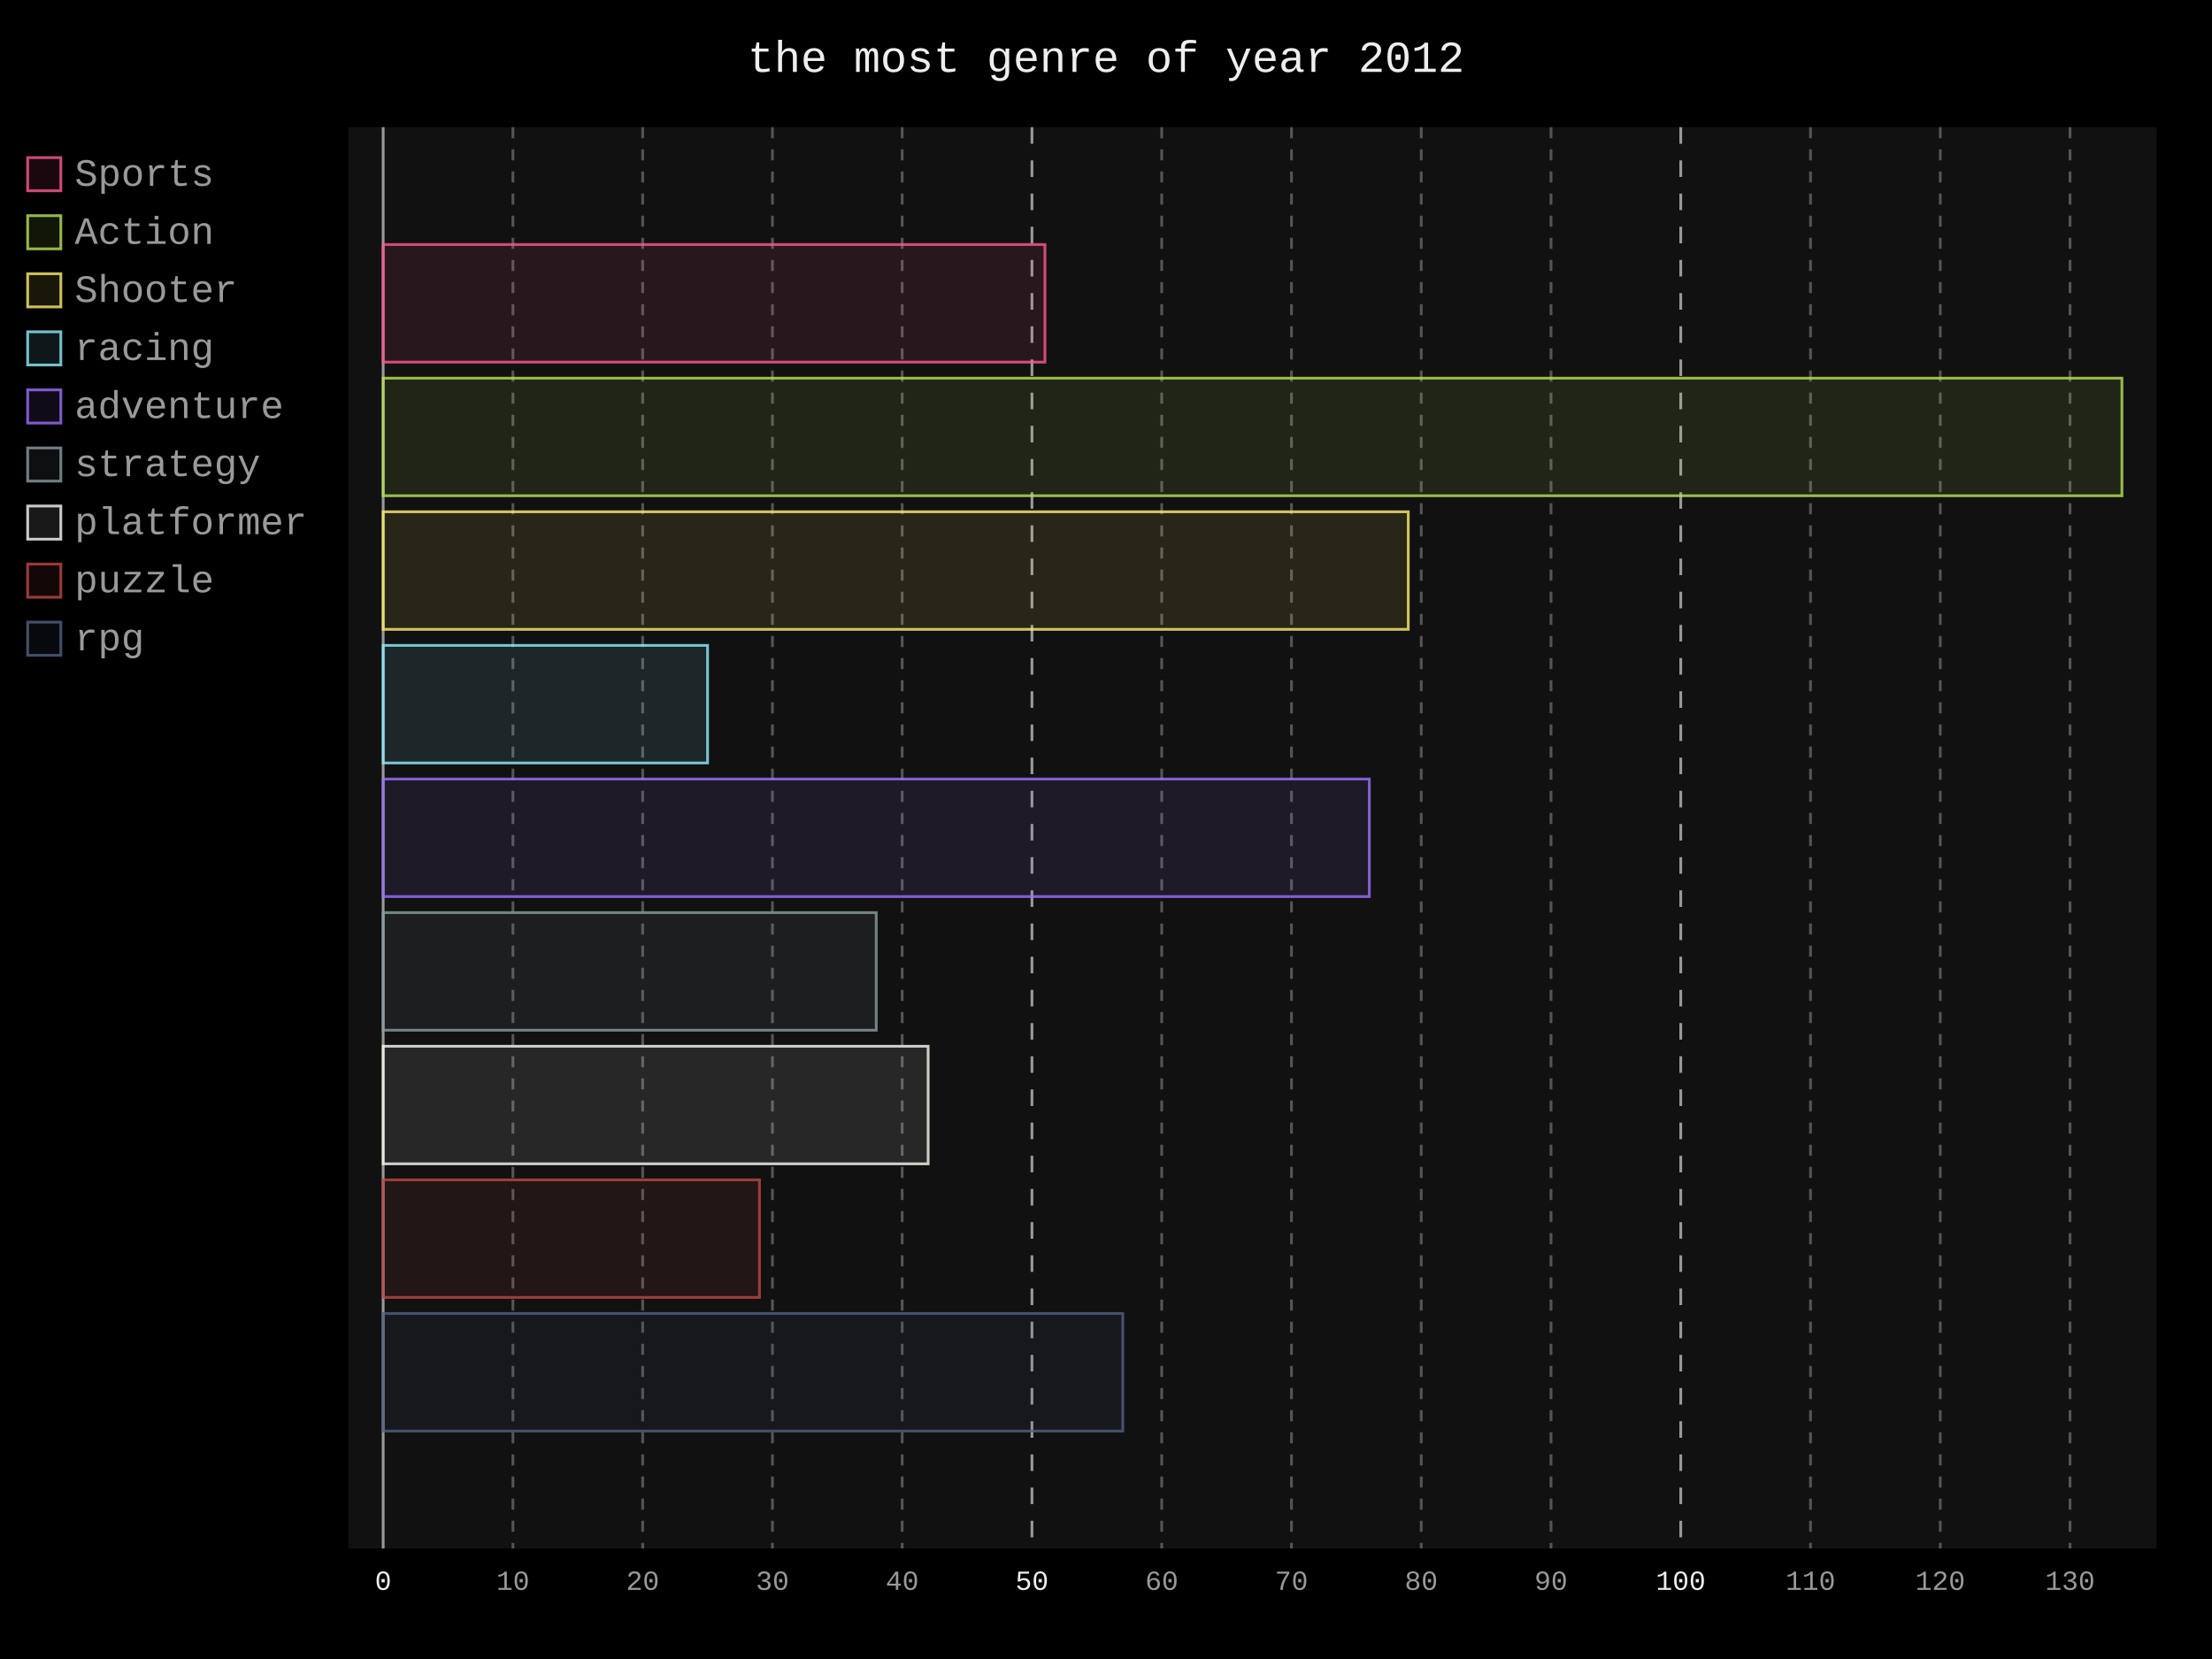
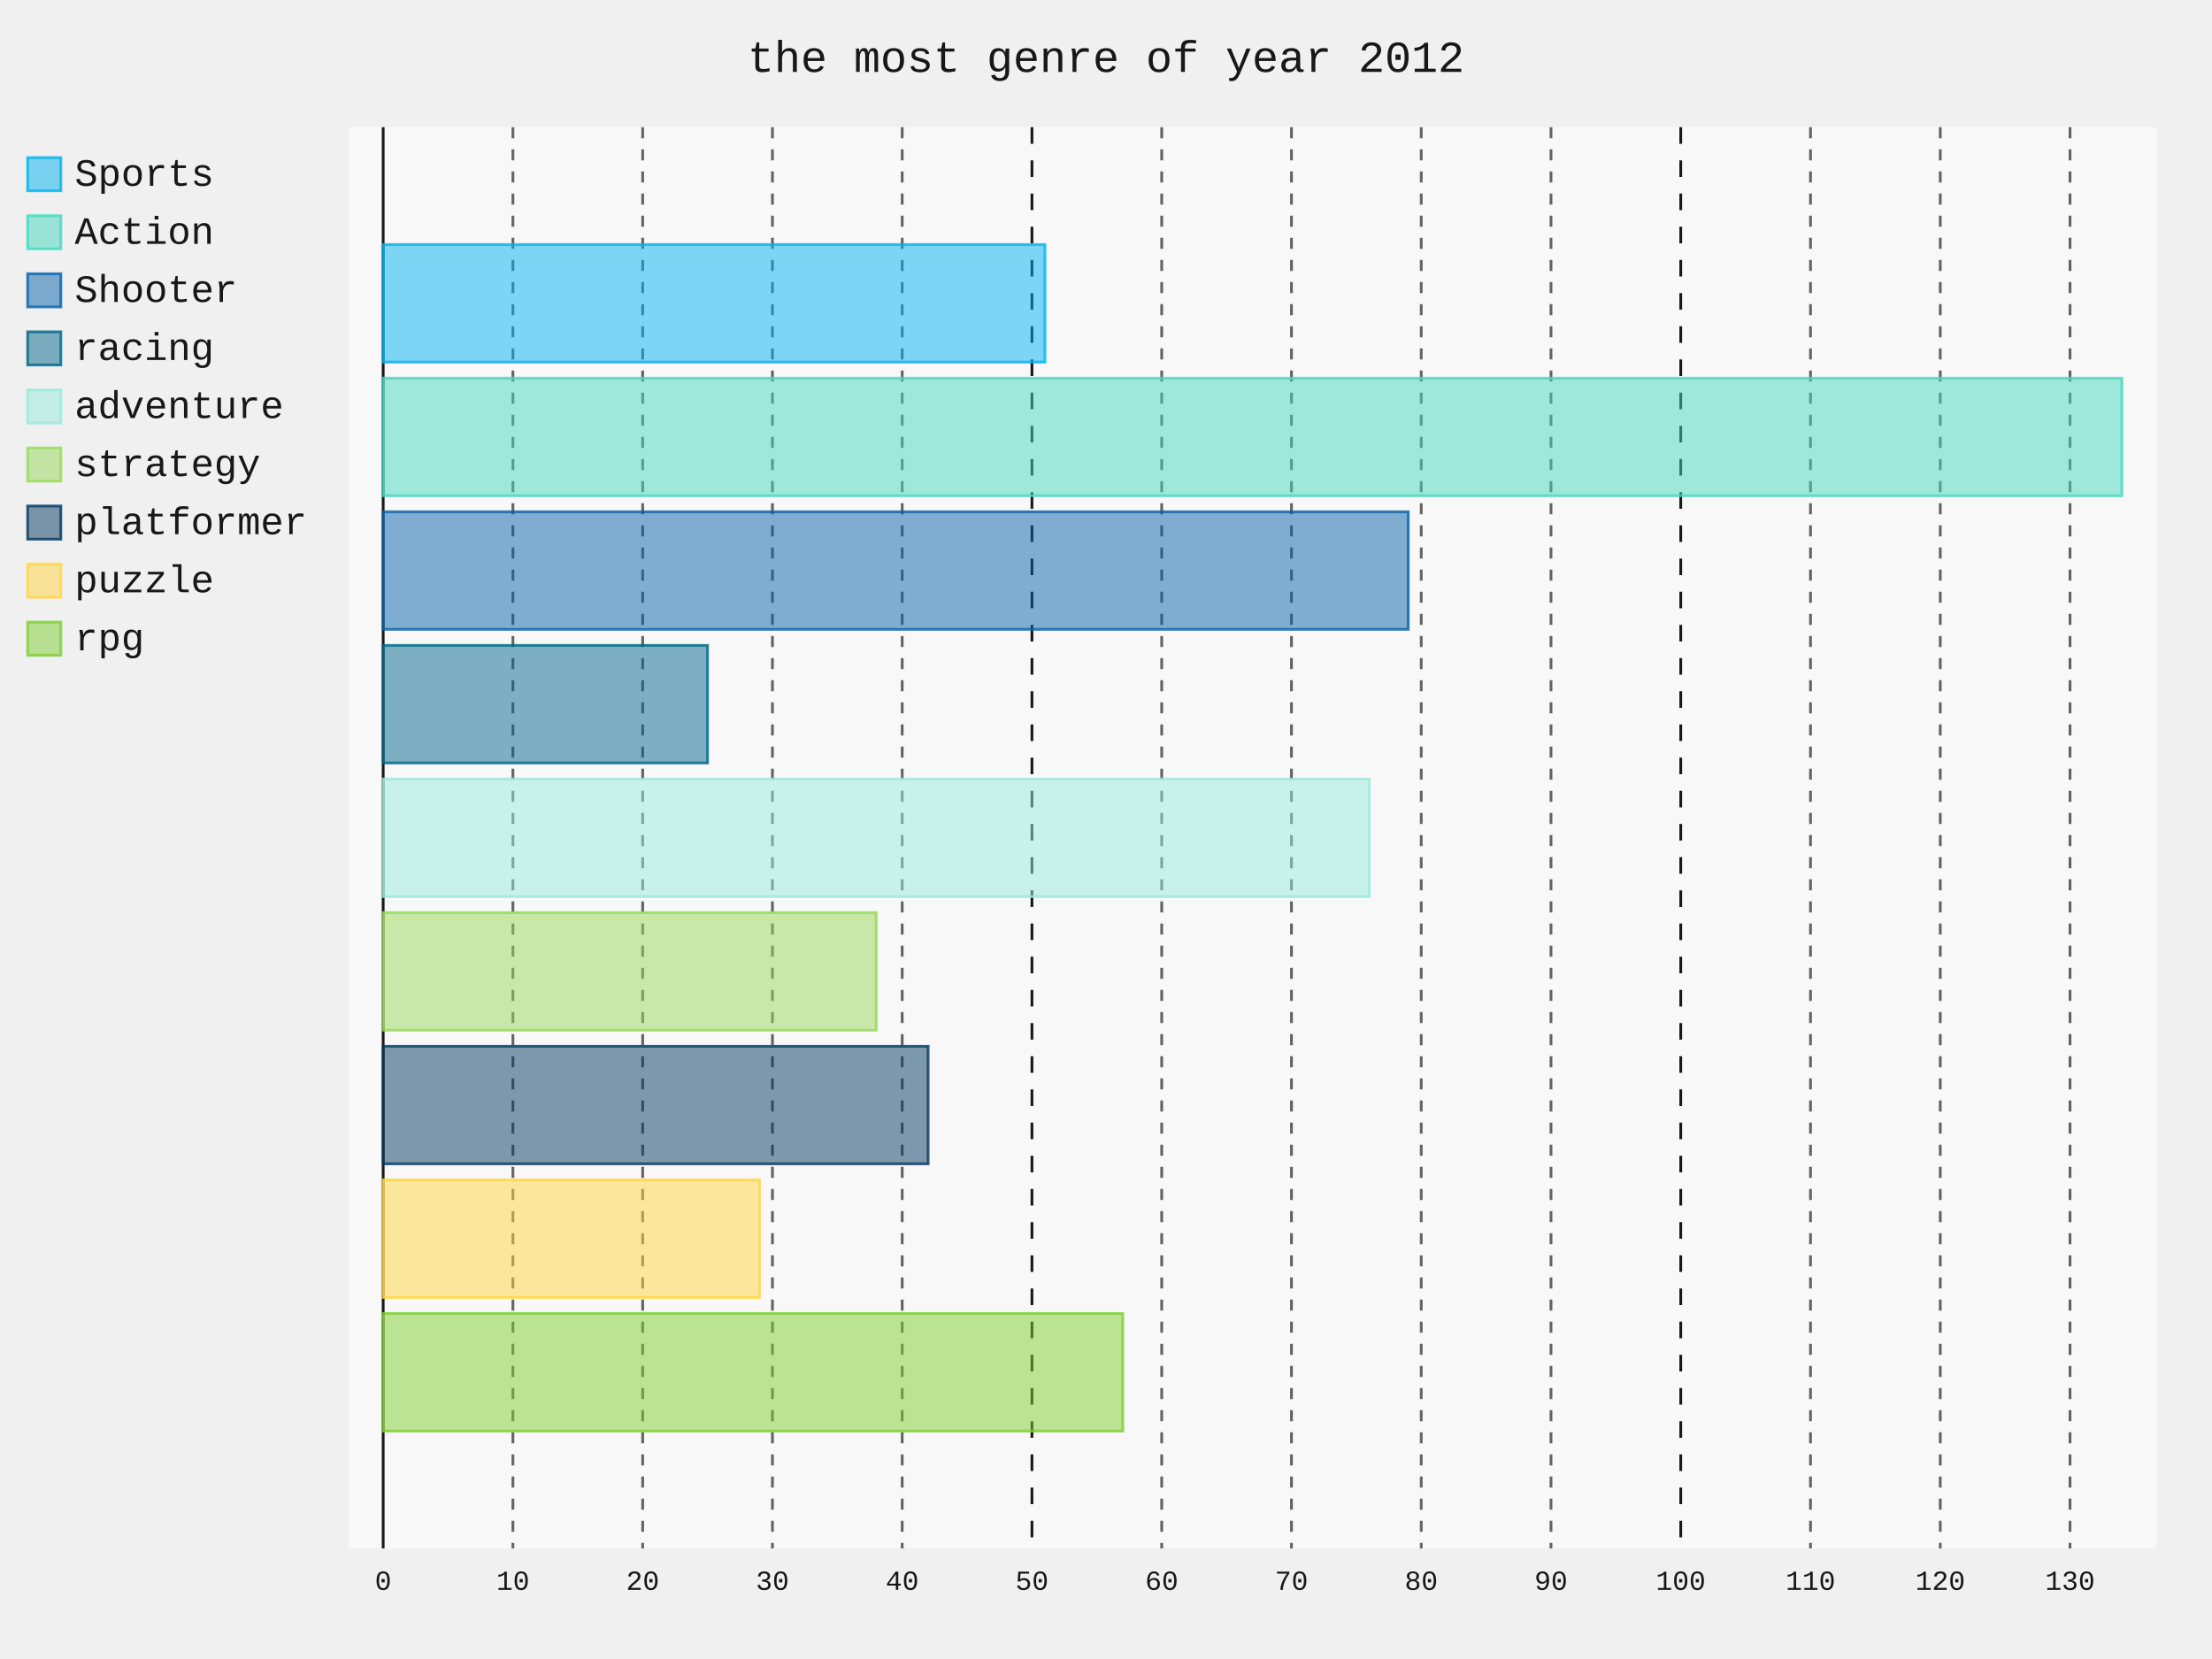
- <svg xmlns="http://www.w3.org/2000/svg" class="pygal-chart" id="chart-e6f28940-586e-4154-937c-353edf18195c" viewBox="0 0 800 600">
+ <svg xmlns="http://www.w3.org/2000/svg" class="pygal-chart" id="chart-565b1a09-7731-4db3-92a4-cfaae9de5312" viewBox="0 0 800 600">
  <defs>
-     <style type="text/css">#chart-e6f28940-586e-4154-937c-353edf18195c{-webkit-user-select:none;-webkit-font-smoothing:antialiased;font-family:Consolas,"Liberation Mono",Menlo,Courier,monospace}#chart-e6f28940-586e-4154-937c-353edf18195c .title{font-family:Consolas,"Liberation Mono",Menlo,Courier,monospace;font-size:16px}#chart-e6f28940-586e-4154-937c-353edf18195c .legends .legend text{font-family:Consolas,"Liberation Mono",Menlo,Courier,monospace;font-size:14px}#chart-e6f28940-586e-4154-937c-353edf18195c .axis text{font-family:Consolas,"Liberation Mono",Menlo,Courier,monospace;font-size:10px}#chart-e6f28940-586e-4154-937c-353edf18195c .axis text.major{font-family:Consolas,"Liberation Mono",Menlo,Courier,monospace;font-size:10px}#chart-e6f28940-586e-4154-937c-353edf18195c .text-overlay text.value{font-family:Consolas,"Liberation Mono",Menlo,Courier,monospace;font-size:16px}#chart-e6f28940-586e-4154-937c-353edf18195c .text-overlay text.label{font-family:Consolas,"Liberation Mono",Menlo,Courier,monospace;font-size:10px}#chart-e6f28940-586e-4154-937c-353edf18195c .tooltip{font-family:Consolas,"Liberation Mono",Menlo,Courier,monospace;font-size:14px}#chart-e6f28940-586e-4154-937c-353edf18195c text.no_data{font-family:Consolas,"Liberation Mono",Menlo,Courier,monospace;font-size:64px}
- #chart-e6f28940-586e-4154-937c-353edf18195c{background-color:black}#chart-e6f28940-586e-4154-937c-353edf18195c path,#chart-e6f28940-586e-4154-937c-353edf18195c line,#chart-e6f28940-586e-4154-937c-353edf18195c rect,#chart-e6f28940-586e-4154-937c-353edf18195c circle{-webkit-transition:1s ease-out;-moz-transition:1s ease-out;transition:1s ease-out}#chart-e6f28940-586e-4154-937c-353edf18195c .graph &gt; .background{fill:black}#chart-e6f28940-586e-4154-937c-353edf18195c .plot &gt; .background{fill:#111}#chart-e6f28940-586e-4154-937c-353edf18195c .graph{fill:#999}#chart-e6f28940-586e-4154-937c-353edf18195c text.no_data{fill:#eee}#chart-e6f28940-586e-4154-937c-353edf18195c .title{fill:#eee}#chart-e6f28940-586e-4154-937c-353edf18195c .legends .legend text{fill:#999}#chart-e6f28940-586e-4154-937c-353edf18195c .legends .legend:hover text{fill:#eee}#chart-e6f28940-586e-4154-937c-353edf18195c .axis .line{stroke:#eee}#chart-e6f28940-586e-4154-937c-353edf18195c .axis .guide.line{stroke:#555}#chart-e6f28940-586e-4154-937c-353edf18195c .axis .major.line{stroke:#999}#chart-e6f28940-586e-4154-937c-353edf18195c .axis text.major{fill:#eee}#chart-e6f28940-586e-4154-937c-353edf18195c .axis.y .guides:hover .guide.line,#chart-e6f28940-586e-4154-937c-353edf18195c .line-graph .axis.x .guides:hover .guide.line,#chart-e6f28940-586e-4154-937c-353edf18195c .stackedline-graph .axis.x .guides:hover .guide.line,#chart-e6f28940-586e-4154-937c-353edf18195c .xy-graph .axis.x .guides:hover .guide.line{stroke:#eee}#chart-e6f28940-586e-4154-937c-353edf18195c .axis .guides:hover text{fill:#eee}#chart-e6f28940-586e-4154-937c-353edf18195c .reactive{fill-opacity:.1;stroke-opacity:.8}#chart-e6f28940-586e-4154-937c-353edf18195c .ci{stroke:#999}#chart-e6f28940-586e-4154-937c-353edf18195c .reactive.active,#chart-e6f28940-586e-4154-937c-353edf18195c .active .reactive{fill-opacity:.75;stroke-opacity:.9;stroke-width:4}#chart-e6f28940-586e-4154-937c-353edf18195c .ci .reactive.active{stroke-width:1.5}#chart-e6f28940-586e-4154-937c-353edf18195c .series text{fill:#eee}#chart-e6f28940-586e-4154-937c-353edf18195c .tooltip rect{fill:#111;stroke:#eee;-webkit-transition:opacity 1s ease-out;-moz-transition:opacity 1s ease-out;transition:opacity 1s ease-out}#chart-e6f28940-586e-4154-937c-353edf18195c .tooltip .label{fill:#999}#chart-e6f28940-586e-4154-937c-353edf18195c .tooltip .label{fill:#999}#chart-e6f28940-586e-4154-937c-353edf18195c .tooltip .legend{font-size:.8em;fill:#555}#chart-e6f28940-586e-4154-937c-353edf18195c .tooltip .x_label{font-size:.6em;fill:#eee}#chart-e6f28940-586e-4154-937c-353edf18195c .tooltip .xlink{font-size:.5em;text-decoration:underline}#chart-e6f28940-586e-4154-937c-353edf18195c .tooltip .value{font-size:1.5em}#chart-e6f28940-586e-4154-937c-353edf18195c .bound{font-size:.5em}#chart-e6f28940-586e-4154-937c-353edf18195c .max-value{font-size:.75em;fill:#555}#chart-e6f28940-586e-4154-937c-353edf18195c .map-element{fill:#111;stroke:#555 !important}#chart-e6f28940-586e-4154-937c-353edf18195c .map-element .reactive{fill-opacity:inherit;stroke-opacity:inherit}#chart-e6f28940-586e-4154-937c-353edf18195c .color-0,#chart-e6f28940-586e-4154-937c-353edf18195c .color-0 a:visited{stroke:#ff5995;fill:#ff5995}#chart-e6f28940-586e-4154-937c-353edf18195c .color-1,#chart-e6f28940-586e-4154-937c-353edf18195c .color-1 a:visited{stroke:#b6e354;fill:#b6e354}#chart-e6f28940-586e-4154-937c-353edf18195c .color-2,#chart-e6f28940-586e-4154-937c-353edf18195c .color-2 a:visited{stroke:#feed6c;fill:#feed6c}#chart-e6f28940-586e-4154-937c-353edf18195c .color-3,#chart-e6f28940-586e-4154-937c-353edf18195c .color-3 a:visited{stroke:#8cedff;fill:#8cedff}#chart-e6f28940-586e-4154-937c-353edf18195c .color-4,#chart-e6f28940-586e-4154-937c-353edf18195c .color-4 a:visited{stroke:#9e6ffe;fill:#9e6ffe}#chart-e6f28940-586e-4154-937c-353edf18195c .color-5,#chart-e6f28940-586e-4154-937c-353edf18195c .color-5 a:visited{stroke:#899ca1;fill:#899ca1}#chart-e6f28940-586e-4154-937c-353edf18195c .color-6,#chart-e6f28940-586e-4154-937c-353edf18195c .color-6 a:visited{stroke:#f8f8f2;fill:#f8f8f2}#chart-e6f28940-586e-4154-937c-353edf18195c .color-7,#chart-e6f28940-586e-4154-937c-353edf18195c .color-7 a:visited{stroke:#bf4646;fill:#bf4646}#chart-e6f28940-586e-4154-937c-353edf18195c .color-8,#chart-e6f28940-586e-4154-937c-353edf18195c .color-8 a:visited{stroke:#516083;fill:#516083}#chart-e6f28940-586e-4154-937c-353edf18195c .text-overlay .color-0 text{fill:black}#chart-e6f28940-586e-4154-937c-353edf18195c .text-overlay .color-1 text{fill:black}#chart-e6f28940-586e-4154-937c-353edf18195c .text-overlay .color-2 text{fill:black}#chart-e6f28940-586e-4154-937c-353edf18195c .text-overlay .color-3 text{fill:black}#chart-e6f28940-586e-4154-937c-353edf18195c .text-overlay .color-4 text{fill:black}#chart-e6f28940-586e-4154-937c-353edf18195c .text-overlay .color-5 text{fill:black}#chart-e6f28940-586e-4154-937c-353edf18195c .text-overlay .color-6 text{fill:black}#chart-e6f28940-586e-4154-937c-353edf18195c .text-overlay .color-7 text{fill:black}#chart-e6f28940-586e-4154-937c-353edf18195c .text-overlay .color-8 text{fill:black}
- #chart-e6f28940-586e-4154-937c-353edf18195c text.no_data{text-anchor:middle}#chart-e6f28940-586e-4154-937c-353edf18195c .guide.line{fill:none}#chart-e6f28940-586e-4154-937c-353edf18195c .centered{text-anchor:middle}#chart-e6f28940-586e-4154-937c-353edf18195c .title{text-anchor:middle}#chart-e6f28940-586e-4154-937c-353edf18195c .legends .legend text{fill-opacity:1}#chart-e6f28940-586e-4154-937c-353edf18195c .axis.x text{text-anchor:middle}#chart-e6f28940-586e-4154-937c-353edf18195c .axis.x:not(.web) text[transform]{text-anchor:start}#chart-e6f28940-586e-4154-937c-353edf18195c .axis.x:not(.web) text[transform].backwards{text-anchor:end}#chart-e6f28940-586e-4154-937c-353edf18195c .axis.y text{text-anchor:end}#chart-e6f28940-586e-4154-937c-353edf18195c .axis.y text[transform].backwards{text-anchor:start}#chart-e6f28940-586e-4154-937c-353edf18195c .axis.y2 text{text-anchor:start}#chart-e6f28940-586e-4154-937c-353edf18195c .axis.y2 text[transform].backwards{text-anchor:end}#chart-e6f28940-586e-4154-937c-353edf18195c .axis .guide.line{stroke-dasharray:4,4}#chart-e6f28940-586e-4154-937c-353edf18195c .axis .major.guide.line{stroke-dasharray:6,6}#chart-e6f28940-586e-4154-937c-353edf18195c .horizontal .axis.y .guide.line,#chart-e6f28940-586e-4154-937c-353edf18195c .horizontal .axis.y2 .guide.line,#chart-e6f28940-586e-4154-937c-353edf18195c .vertical .axis.x .guide.line{opacity:0}#chart-e6f28940-586e-4154-937c-353edf18195c .horizontal .axis.always_show .guide.line,#chart-e6f28940-586e-4154-937c-353edf18195c .vertical .axis.always_show .guide.line{opacity:1 !important}#chart-e6f28940-586e-4154-937c-353edf18195c .axis.y .guides:hover .guide.line,#chart-e6f28940-586e-4154-937c-353edf18195c .axis.y2 .guides:hover .guide.line,#chart-e6f28940-586e-4154-937c-353edf18195c .axis.x .guides:hover .guide.line{opacity:1}#chart-e6f28940-586e-4154-937c-353edf18195c .axis .guides:hover text{opacity:1}#chart-e6f28940-586e-4154-937c-353edf18195c .nofill{fill:none}#chart-e6f28940-586e-4154-937c-353edf18195c .subtle-fill{fill-opacity:.2}#chart-e6f28940-586e-4154-937c-353edf18195c .dot{stroke-width:1px;fill-opacity:1}#chart-e6f28940-586e-4154-937c-353edf18195c .dot.active{stroke-width:5px}#chart-e6f28940-586e-4154-937c-353edf18195c .dot.negative{fill:transparent}#chart-e6f28940-586e-4154-937c-353edf18195c text,#chart-e6f28940-586e-4154-937c-353edf18195c tspan{stroke:none !important}#chart-e6f28940-586e-4154-937c-353edf18195c .series text.active{opacity:1}#chart-e6f28940-586e-4154-937c-353edf18195c .tooltip rect{fill-opacity:.95;stroke-width:.5}#chart-e6f28940-586e-4154-937c-353edf18195c .tooltip text{fill-opacity:1}#chart-e6f28940-586e-4154-937c-353edf18195c .showable{visibility:hidden}#chart-e6f28940-586e-4154-937c-353edf18195c .showable.shown{visibility:visible}#chart-e6f28940-586e-4154-937c-353edf18195c .gauge-background{fill:rgba(229,229,229,1);stroke:none}#chart-e6f28940-586e-4154-937c-353edf18195c .bg-lines{stroke:black;stroke-width:2px}</style>
+     <style type="text/css">#chart-565b1a09-7731-4db3-92a4-cfaae9de5312{-webkit-user-select:none;-webkit-font-smoothing:antialiased;font-family:Consolas,"Liberation Mono",Menlo,Courier,monospace}#chart-565b1a09-7731-4db3-92a4-cfaae9de5312 .title{font-family:Consolas,"Liberation Mono",Menlo,Courier,monospace;font-size:16px}#chart-565b1a09-7731-4db3-92a4-cfaae9de5312 .legends .legend text{font-family:Consolas,"Liberation Mono",Menlo,Courier,monospace;font-size:14px}#chart-565b1a09-7731-4db3-92a4-cfaae9de5312 .axis text{font-family:Consolas,"Liberation Mono",Menlo,Courier,monospace;font-size:10px}#chart-565b1a09-7731-4db3-92a4-cfaae9de5312 .axis text.major{font-family:Consolas,"Liberation Mono",Menlo,Courier,monospace;font-size:10px}#chart-565b1a09-7731-4db3-92a4-cfaae9de5312 .text-overlay text.value{font-family:Consolas,"Liberation Mono",Menlo,Courier,monospace;font-size:16px}#chart-565b1a09-7731-4db3-92a4-cfaae9de5312 .text-overlay text.label{font-family:Consolas,"Liberation Mono",Menlo,Courier,monospace;font-size:10px}#chart-565b1a09-7731-4db3-92a4-cfaae9de5312 .tooltip{font-family:Consolas,"Liberation Mono",Menlo,Courier,monospace;font-size:14px}#chart-565b1a09-7731-4db3-92a4-cfaae9de5312 text.no_data{font-family:Consolas,"Liberation Mono",Menlo,Courier,monospace;font-size:64px}
+ #chart-565b1a09-7731-4db3-92a4-cfaae9de5312{background-color:#f0f0f0}#chart-565b1a09-7731-4db3-92a4-cfaae9de5312 path,#chart-565b1a09-7731-4db3-92a4-cfaae9de5312 line,#chart-565b1a09-7731-4db3-92a4-cfaae9de5312 rect,#chart-565b1a09-7731-4db3-92a4-cfaae9de5312 circle{-webkit-transition:250ms ease-in;-moz-transition:250ms ease-in;transition:250ms ease-in}#chart-565b1a09-7731-4db3-92a4-cfaae9de5312 .graph &gt; .background{fill:#f0f0f0}#chart-565b1a09-7731-4db3-92a4-cfaae9de5312 .plot &gt; .background{fill:#f8f8f8}#chart-565b1a09-7731-4db3-92a4-cfaae9de5312 .graph{fill:rgba(0,0,0,0.9)}#chart-565b1a09-7731-4db3-92a4-cfaae9de5312 text.no_data{fill:rgba(0,0,0,0.9)}#chart-565b1a09-7731-4db3-92a4-cfaae9de5312 .title{fill:rgba(0,0,0,0.9)}#chart-565b1a09-7731-4db3-92a4-cfaae9de5312 .legends .legend text{fill:rgba(0,0,0,0.9)}#chart-565b1a09-7731-4db3-92a4-cfaae9de5312 .legends .legend:hover text{fill:rgba(0,0,0,0.9)}#chart-565b1a09-7731-4db3-92a4-cfaae9de5312 .axis .line{stroke:rgba(0,0,0,0.9)}#chart-565b1a09-7731-4db3-92a4-cfaae9de5312 .axis .guide.line{stroke:rgba(0,0,0,0.6)}#chart-565b1a09-7731-4db3-92a4-cfaae9de5312 .axis .major.line{stroke:rgba(0,0,0,0.9)}#chart-565b1a09-7731-4db3-92a4-cfaae9de5312 .axis text.major{fill:rgba(0,0,0,0.9)}#chart-565b1a09-7731-4db3-92a4-cfaae9de5312 .axis.y .guides:hover .guide.line,#chart-565b1a09-7731-4db3-92a4-cfaae9de5312 .line-graph .axis.x .guides:hover .guide.line,#chart-565b1a09-7731-4db3-92a4-cfaae9de5312 .stackedline-graph .axis.x .guides:hover .guide.line,#chart-565b1a09-7731-4db3-92a4-cfaae9de5312 .xy-graph .axis.x .guides:hover .guide.line{stroke:rgba(0,0,0,0.9)}#chart-565b1a09-7731-4db3-92a4-cfaae9de5312 .axis .guides:hover text{fill:rgba(0,0,0,0.9)}#chart-565b1a09-7731-4db3-92a4-cfaae9de5312 .reactive{fill-opacity:.5;stroke-opacity:.8}#chart-565b1a09-7731-4db3-92a4-cfaae9de5312 .ci{stroke:rgba(0,0,0,0.9)}#chart-565b1a09-7731-4db3-92a4-cfaae9de5312 .reactive.active,#chart-565b1a09-7731-4db3-92a4-cfaae9de5312 .active .reactive{fill-opacity:.9;stroke-opacity:.9;stroke-width:4}#chart-565b1a09-7731-4db3-92a4-cfaae9de5312 .ci .reactive.active{stroke-width:1.5}#chart-565b1a09-7731-4db3-92a4-cfaae9de5312 .series text{fill:rgba(0,0,0,0.9)}#chart-565b1a09-7731-4db3-92a4-cfaae9de5312 .tooltip rect{fill:#f8f8f8;stroke:rgba(0,0,0,0.9);-webkit-transition:opacity 250ms ease-in;-moz-transition:opacity 250ms ease-in;transition:opacity 250ms ease-in}#chart-565b1a09-7731-4db3-92a4-cfaae9de5312 .tooltip .label{fill:rgba(0,0,0,0.9)}#chart-565b1a09-7731-4db3-92a4-cfaae9de5312 .tooltip .label{fill:rgba(0,0,0,0.9)}#chart-565b1a09-7731-4db3-92a4-cfaae9de5312 .tooltip .legend{font-size:.8em;fill:rgba(0,0,0,0.6)}#chart-565b1a09-7731-4db3-92a4-cfaae9de5312 .tooltip .x_label{font-size:.6em;fill:rgba(0,0,0,0.9)}#chart-565b1a09-7731-4db3-92a4-cfaae9de5312 .tooltip .xlink{font-size:.5em;text-decoration:underline}#chart-565b1a09-7731-4db3-92a4-cfaae9de5312 .tooltip .value{font-size:1.5em}#chart-565b1a09-7731-4db3-92a4-cfaae9de5312 .bound{font-size:.5em}#chart-565b1a09-7731-4db3-92a4-cfaae9de5312 .max-value{font-size:.75em;fill:rgba(0,0,0,0.6)}#chart-565b1a09-7731-4db3-92a4-cfaae9de5312 .map-element{fill:#f8f8f8;stroke:rgba(0,0,0,0.6) !important}#chart-565b1a09-7731-4db3-92a4-cfaae9de5312 .map-element .reactive{fill-opacity:inherit;stroke-opacity:inherit}#chart-565b1a09-7731-4db3-92a4-cfaae9de5312 .color-0,#chart-565b1a09-7731-4db3-92a4-cfaae9de5312 .color-0 a:visited{stroke:#00b2f0;fill:#00b2f0}#chart-565b1a09-7731-4db3-92a4-cfaae9de5312 .color-1,#chart-565b1a09-7731-4db3-92a4-cfaae9de5312 .color-1 a:visited{stroke:#43d9be;fill:#43d9be}#chart-565b1a09-7731-4db3-92a4-cfaae9de5312 .color-2,#chart-565b1a09-7731-4db3-92a4-cfaae9de5312 .color-2 a:visited{stroke:#0662ab;fill:#0662ab}#chart-565b1a09-7731-4db3-92a4-cfaae9de5312 .color-3,#chart-565b1a09-7731-4db3-92a4-cfaae9de5312 .color-3 a:visited{stroke:#00668a;fill:#00668a}#chart-565b1a09-7731-4db3-92a4-cfaae9de5312 .color-4,#chart-565b1a09-7731-4db3-92a4-cfaae9de5312 .color-4 a:visited{stroke:#98eadb;fill:#98eadb}#chart-565b1a09-7731-4db3-92a4-cfaae9de5312 .color-5,#chart-565b1a09-7731-4db3-92a4-cfaae9de5312 .color-5 a:visited{stroke:#97d959;fill:#97d959}#chart-565b1a09-7731-4db3-92a4-cfaae9de5312 .color-6,#chart-565b1a09-7731-4db3-92a4-cfaae9de5312 .color-6 a:visited{stroke:#033861;fill:#033861}#chart-565b1a09-7731-4db3-92a4-cfaae9de5312 .color-7,#chart-565b1a09-7731-4db3-92a4-cfaae9de5312 .color-7 a:visited{stroke:#ffd541;fill:#ffd541}#chart-565b1a09-7731-4db3-92a4-cfaae9de5312 .color-8,#chart-565b1a09-7731-4db3-92a4-cfaae9de5312 .color-8 a:visited{stroke:#7dcf30;fill:#7dcf30}#chart-565b1a09-7731-4db3-92a4-cfaae9de5312 .text-overlay .color-0 text{fill:black}#chart-565b1a09-7731-4db3-92a4-cfaae9de5312 .text-overlay .color-1 text{fill:black}#chart-565b1a09-7731-4db3-92a4-cfaae9de5312 .text-overlay .color-2 text{fill:black}#chart-565b1a09-7731-4db3-92a4-cfaae9de5312 .text-overlay .color-3 text{fill:black}#chart-565b1a09-7731-4db3-92a4-cfaae9de5312 .text-overlay .color-4 text{fill:black}#chart-565b1a09-7731-4db3-92a4-cfaae9de5312 .text-overlay .color-5 text{fill:black}#chart-565b1a09-7731-4db3-92a4-cfaae9de5312 .text-overlay .color-6 text{fill:black}#chart-565b1a09-7731-4db3-92a4-cfaae9de5312 .text-overlay .color-7 text{fill:black}#chart-565b1a09-7731-4db3-92a4-cfaae9de5312 .text-overlay .color-8 text{fill:black}
+ #chart-565b1a09-7731-4db3-92a4-cfaae9de5312 text.no_data{text-anchor:middle}#chart-565b1a09-7731-4db3-92a4-cfaae9de5312 .guide.line{fill:none}#chart-565b1a09-7731-4db3-92a4-cfaae9de5312 .centered{text-anchor:middle}#chart-565b1a09-7731-4db3-92a4-cfaae9de5312 .title{text-anchor:middle}#chart-565b1a09-7731-4db3-92a4-cfaae9de5312 .legends .legend text{fill-opacity:1}#chart-565b1a09-7731-4db3-92a4-cfaae9de5312 .axis.x text{text-anchor:middle}#chart-565b1a09-7731-4db3-92a4-cfaae9de5312 .axis.x:not(.web) text[transform]{text-anchor:start}#chart-565b1a09-7731-4db3-92a4-cfaae9de5312 .axis.x:not(.web) text[transform].backwards{text-anchor:end}#chart-565b1a09-7731-4db3-92a4-cfaae9de5312 .axis.y text{text-anchor:end}#chart-565b1a09-7731-4db3-92a4-cfaae9de5312 .axis.y text[transform].backwards{text-anchor:start}#chart-565b1a09-7731-4db3-92a4-cfaae9de5312 .axis.y2 text{text-anchor:start}#chart-565b1a09-7731-4db3-92a4-cfaae9de5312 .axis.y2 text[transform].backwards{text-anchor:end}#chart-565b1a09-7731-4db3-92a4-cfaae9de5312 .axis .guide.line{stroke-dasharray:4,4}#chart-565b1a09-7731-4db3-92a4-cfaae9de5312 .axis .major.guide.line{stroke-dasharray:6,6}#chart-565b1a09-7731-4db3-92a4-cfaae9de5312 .horizontal .axis.y .guide.line,#chart-565b1a09-7731-4db3-92a4-cfaae9de5312 .horizontal .axis.y2 .guide.line,#chart-565b1a09-7731-4db3-92a4-cfaae9de5312 .vertical .axis.x .guide.line{opacity:0}#chart-565b1a09-7731-4db3-92a4-cfaae9de5312 .horizontal .axis.always_show .guide.line,#chart-565b1a09-7731-4db3-92a4-cfaae9de5312 .vertical .axis.always_show .guide.line{opacity:1 !important}#chart-565b1a09-7731-4db3-92a4-cfaae9de5312 .axis.y .guides:hover .guide.line,#chart-565b1a09-7731-4db3-92a4-cfaae9de5312 .axis.y2 .guides:hover .guide.line,#chart-565b1a09-7731-4db3-92a4-cfaae9de5312 .axis.x .guides:hover .guide.line{opacity:1}#chart-565b1a09-7731-4db3-92a4-cfaae9de5312 .axis .guides:hover text{opacity:1}#chart-565b1a09-7731-4db3-92a4-cfaae9de5312 .nofill{fill:none}#chart-565b1a09-7731-4db3-92a4-cfaae9de5312 .subtle-fill{fill-opacity:.2}#chart-565b1a09-7731-4db3-92a4-cfaae9de5312 .dot{stroke-width:1px;fill-opacity:1}#chart-565b1a09-7731-4db3-92a4-cfaae9de5312 .dot.active{stroke-width:5px}#chart-565b1a09-7731-4db3-92a4-cfaae9de5312 .dot.negative{fill:transparent}#chart-565b1a09-7731-4db3-92a4-cfaae9de5312 text,#chart-565b1a09-7731-4db3-92a4-cfaae9de5312 tspan{stroke:none !important}#chart-565b1a09-7731-4db3-92a4-cfaae9de5312 .series text.active{opacity:1}#chart-565b1a09-7731-4db3-92a4-cfaae9de5312 .tooltip rect{fill-opacity:.95;stroke-width:.5}#chart-565b1a09-7731-4db3-92a4-cfaae9de5312 .tooltip text{fill-opacity:1}#chart-565b1a09-7731-4db3-92a4-cfaae9de5312 .showable{visibility:hidden}#chart-565b1a09-7731-4db3-92a4-cfaae9de5312 .showable.shown{visibility:visible}#chart-565b1a09-7731-4db3-92a4-cfaae9de5312 .gauge-background{fill:rgba(229,229,229,1);stroke:none}#chart-565b1a09-7731-4db3-92a4-cfaae9de5312 .bg-lines{stroke:#f0f0f0;stroke-width:2px}</style>
  </defs>
  <g class="graph horizontalbar-graph horizontal">
    <rect class="background" height="600" width="800" x="0" y="0" />
    <g class="plot" transform="translate(126, 46)">
      <rect class="background" height="514" width="654.0" x="0" y="0" />
      <g class="axis x always_show">
        <g class="guides">
          <path class="axis major line" d="M12.577 0 v514" />
          <text class="major" x="12.577" y="529.0">0</text>
        </g>
        <g class="guides">
          <path class="guide line" d="M59.506 0 v514" />
          <text class="" x="59.506" y="529.0">10</text>
        </g>
        <g class="guides">
          <path class="guide line" d="M106.435 0 v514" />
          <text class="" x="106.435" y="529.0">20</text>
        </g>
        <g class="guides">
          <path class="guide line" d="M153.363 0 v514" />
          <text class="" x="153.363" y="529.0">30</text>
        </g>
        <g class="guides">
          <path class="guide line" d="M200.292 0 v514" />
          <text class="" x="200.292" y="529.0">40</text>
        </g>
        <g class="guides">
          <path class="major guide line" d="M247.221 0 v514" />
          <text class="major" x="247.221" y="529.0">50</text>
        </g>
        <g class="guides">
          <path class="guide line" d="M294.15 0 v514" />
          <text class="" x="294.15" y="529.0">60</text>
        </g>
        <g class="guides">
          <path class="guide line" d="M341.079 0 v514" />
          <text class="" x="341.079" y="529.0">70</text>
        </g>
        <g class="guides">
          <path class="guide line" d="M388.007 0 v514" />
          <text class="" x="388.007" y="529.0">80</text>
        </g>
        <g class="guides">
          <path class="guide line" d="M434.936 0 v514" />
          <text class="" x="434.936" y="529.0">90</text>
        </g>
        <g class="guides">
          <path class="major guide line" d="M481.865 0 v514" />
          <text class="major" x="481.865" y="529.0">100</text>
        </g>
        <g class="guides">
          <path class="guide line" d="M528.794 0 v514" />
          <text class="" x="528.794" y="529.0">110</text>
        </g>
        <g class="guides">
          <path class="guide line" d="M575.723 0 v514" />
          <text class="" x="575.723" y="529.0">120</text>
        </g>
        <g class="guides">
          <path class="guide line" d="M622.652 0 v514" />
          <text class="" x="622.652" y="529.0">130</text>
        </g>
      </g>
      <g class="series serie-8 color-8">
        <g class="bars">
          <g class="bar">
            <rect class="rect reactive tooltip-trigger" height="42.526" rx="0" ry="0" width="267.494" x="12.577" y="429.036" />
          </g>
        </g>
      </g>
      <g class="series serie-7 color-7">
        <g class="bars">
          <g class="bar">
            <rect class="rect reactive tooltip-trigger" height="42.526" rx="0" ry="0" width="136.094" x="12.577" y="380.711" />
          </g>
        </g>
      </g>
      <g class="series serie-6 color-6">
        <g class="bars">
          <g class="bar">
            <rect class="rect reactive tooltip-trigger" height="42.526" rx="0" ry="0" width="197.101" x="12.577" y="332.387" />
          </g>
        </g>
      </g>
      <g class="series serie-5 color-5">
        <g class="bars">
          <g class="bar">
            <rect class="rect reactive tooltip-trigger" height="42.526" rx="0" ry="0" width="178.33" x="12.577" y="284.062" />
          </g>
        </g>
      </g>
      <g class="series serie-4 color-4">
        <g class="bars">
          <g class="bar">
            <rect class="rect reactive tooltip-trigger" height="42.526" rx="0" ry="0" width="356.659" x="12.577" y="235.737" />
          </g>
        </g>
      </g>
      <g class="series serie-3 color-3">
        <g class="bars">
          <g class="bar">
            <rect class="rect reactive tooltip-trigger" height="42.526" rx="0" ry="0" width="117.322" x="12.577" y="187.412" />
          </g>
        </g>
      </g>
      <g class="series serie-2 color-2">
        <g class="bars">
          <g class="bar">
            <rect class="rect reactive tooltip-trigger" height="42.526" rx="0" ry="0" width="370.738" x="12.577" y="139.088" />
          </g>
        </g>
      </g>
      <g class="series serie-1 color-1">
        <g class="bars">
          <g class="bar">
            <rect class="rect reactive tooltip-trigger" height="42.526" rx="0" ry="0" width="628.846" x="12.577" y="90.763" />
          </g>
        </g>
      </g>
      <g class="series serie-0 color-0">
        <g class="bars">
          <g class="bar">
            <rect class="rect reactive tooltip-trigger" height="42.526" rx="0" ry="0" width="239.337" x="12.577" y="42.438" />
          </g>
        </g>
      </g>
    </g>
    <g class="titles">
      <text class="title plot_title" x="400.0" y="26">the most genre of year 2012</text>
    </g>
    <g class="plot overlay" transform="translate(126, 46)">
      <g class="series serie-8 color-8" />
      <g class="series serie-7 color-7" />
      <g class="series serie-6 color-6" />
      <g class="series serie-5 color-5" />
      <g class="series serie-4 color-4" />
      <g class="series serie-3 color-3" />
      <g class="series serie-2 color-2" />
      <g class="series serie-1 color-1" />
      <g class="series serie-0 color-0" />
    </g>
    <g class="plot text-overlay" transform="translate(126, 46)">
      <g class="series serie-8 color-8" />
      <g class="series serie-7 color-7" />
      <g class="series serie-6 color-6" />
      <g class="series serie-5 color-5" />
      <g class="series serie-4 color-4" />
      <g class="series serie-3 color-3" />
      <g class="series serie-2 color-2" />
      <g class="series serie-1 color-1" />
      <g class="series serie-0 color-0" />
    </g>
    <g class="plot tooltip-overlay" transform="translate(126, 46)">
      <g class="tooltip" style="opacity: 0" transform="translate(0 0)">
        <rect class="tooltip-box" height="0" rx="0" ry="0" width="0" />
        <g class="text" />
      </g>
    </g>
    <g class="legends" transform="translate(10, 56)">
      <g class="legend reactive activate-serie" id="activate-serie-0">
        <rect class="color-0 reactive" height="12" width="12" x="0.0" y="1.0" />
        <text x="17.0" y="11.2">Sports</text>
      </g>
      <g class="legend reactive activate-serie" id="activate-serie-1">
        <rect class="color-1 reactive" height="12" width="12" x="0.0" y="22.0" />
        <text x="17.0" y="32.2">Action</text>
      </g>
      <g class="legend reactive activate-serie" id="activate-serie-2">
        <rect class="color-2 reactive" height="12" width="12" x="0.0" y="43.0" />
        <text x="17.0" y="53.2">Shooter</text>
      </g>
      <g class="legend reactive activate-serie" id="activate-serie-3">
        <rect class="color-3 reactive" height="12" width="12" x="0.0" y="64.0" />
        <text x="17.0" y="74.2">racing</text>
      </g>
      <g class="legend reactive activate-serie" id="activate-serie-4">
        <rect class="color-4 reactive" height="12" width="12" x="0.0" y="85.0" />
        <text x="17.0" y="95.2">adventure</text>
      </g>
      <g class="legend reactive activate-serie" id="activate-serie-5">
        <rect class="color-5 reactive" height="12" width="12" x="0.0" y="106.0" />
        <text x="17.0" y="116.2">strategy</text>
      </g>
      <g class="legend reactive activate-serie" id="activate-serie-6">
        <rect class="color-6 reactive" height="12" width="12" x="0.0" y="127.0" />
        <text x="17.0" y="137.2">platformer</text>
      </g>
      <g class="legend reactive activate-serie" id="activate-serie-7">
        <rect class="color-7 reactive" height="12" width="12" x="0.0" y="148.0" />
        <text x="17.0" y="158.2">puzzle</text>
      </g>
      <g class="legend reactive activate-serie" id="activate-serie-8">
        <rect class="color-8 reactive" height="12" width="12" x="0.0" y="169.0" />
        <text x="17.0" y="179.2">rpg</text>
      </g>
    </g>
    <g class="legends" transform="translate(790, 56)" />
  </g>
</svg>
